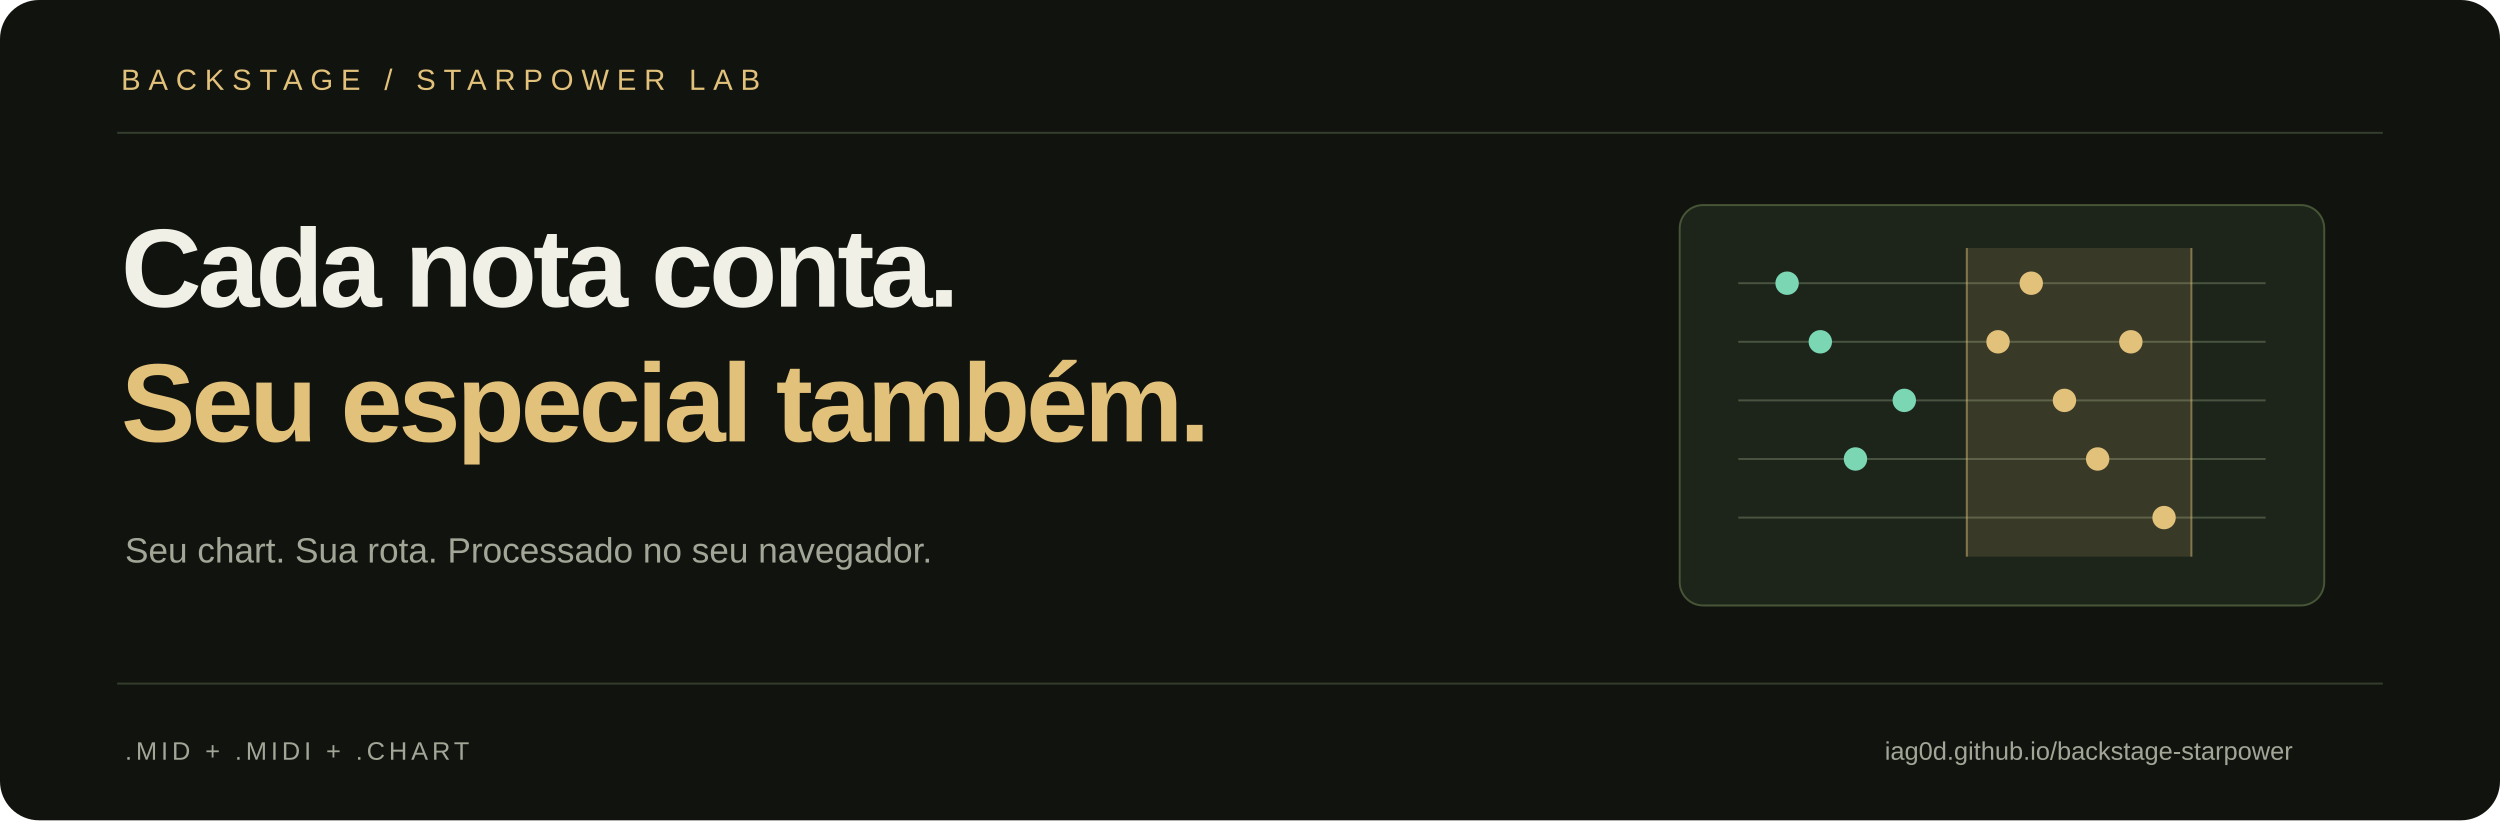
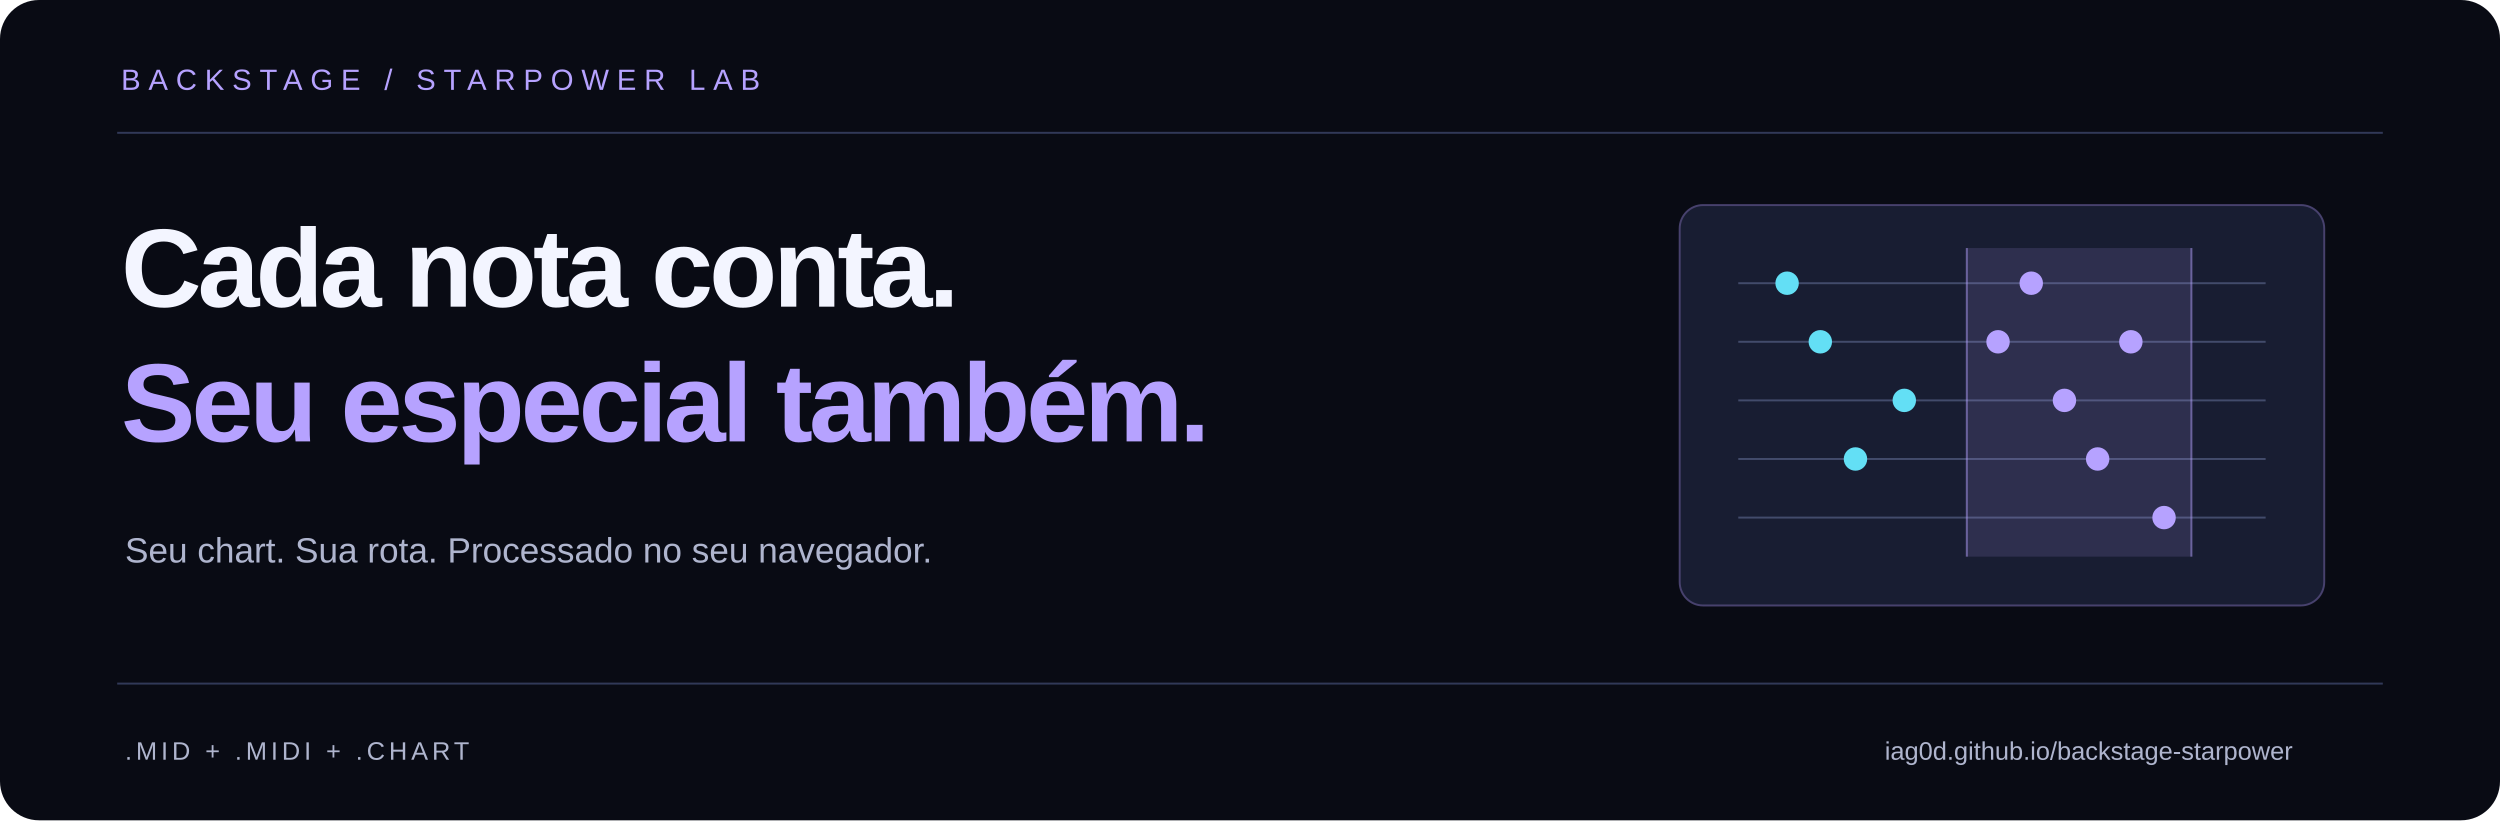
<svg xmlns="http://www.w3.org/2000/svg" width="1280" height="420" viewBox="0 0 1280 420">
-   <rect width="1280" height="420" rx="20" fill="#11130f" />
-   <path d="M60 350H1220M60 68H1220" stroke="#343e2c" />
+   <rect width="1280" height="420" rx="20" fill="#090b14" />
+   <path d="M60 350H1220M60 68H1220" stroke="#313958" />
  <g font-family="Segoe UI,Arial,sans-serif">
-     <text x="62" y="46" fill="#e2c17a" font-size="15" letter-spacing="4">BACKSTAGE / STARPOWER LAB</text>
-     <text x="62" y="157" fill="#f1f0e7" font-size="57" font-weight="600" letter-spacing="-2">Cada nota conta.</text>
-     <text x="62" y="226" fill="#e2c17a" font-size="57" font-weight="600" letter-spacing="-2">Seu especial também.</text>
-     <text x="64" y="288" fill="#a2a697" font-size="18">Seu chart. Sua rota. Processado no seu navegador.</text>
-     <text x="64" y="389" fill="#a2a697" font-size="13" letter-spacing="2">.MID + .MIDI + .CHART</text>
-     <text x="965" y="389" fill="#a2a697" font-size="13">iag0d.github.io/backstage-starpower</text>
+     <text x="62" y="46" fill="#b6a2ff" font-size="15" letter-spacing="4">BACKSTAGE / STARPOWER LAB</text>
+     <text x="62" y="157" fill="#f3f5ff" font-size="57" font-weight="600" letter-spacing="-2">Cada nota conta.</text>
+     <text x="62" y="226" fill="#b6a2ff" font-size="57" font-weight="600" letter-spacing="-2">Seu especial também.</text>
+     <text x="64" y="288" fill="#afb5ce" font-size="18">Seu chart. Sua rota. Processado no seu navegador.</text>
+     <text x="64" y="389" fill="#afb5ce" font-size="13" letter-spacing="2">.MID + .MIDI + .CHART</text>
+     <text x="965" y="389" fill="#afb5ce" font-size="13">iag0d.github.io/backstage-starpower</text>
  </g>
  <g transform="translate(860 105)">
-     <rect width="330" height="205" rx="12" fill="#1d241a" stroke="#475536" />
-     <path d="M30 40H300M30 70H300M30 100H300M30 130H300M30 160H300" stroke="#495440" />
-     <rect x="147" y="22" width="115" height="158" fill="#e2c17a" opacity=".14" />
-     <path d="M147 22V180M262 22V180" stroke="#e2c17a" opacity=".5" />
-     <g fill="#7bd6b4">
+     <rect width="330" height="205" rx="12" fill="#181d32" stroke="#47416d" />
+     <path d="M30 40H300M30 70H300M30 100H300M30 130H300M30 160H300" stroke="#424b6b" />
+     <rect x="147" y="22" width="115" height="158" fill="#b6a2ff" opacity=".14" />
+     <path d="M147 22V180M262 22V180" stroke="#b6a2ff" opacity=".5" />
+     <g fill="#63dff5">
      <circle cx="55" cy="40" r="6" />
      <circle cx="72" cy="70" r="6" />
      <circle cx="90" cy="130" r="6" />
      <circle cx="115" cy="100" r="6" />
    </g>
-     <g fill="#e2c17a">
+     <g fill="#b6a2ff">
      <circle cx="163" cy="70" r="6" />
      <circle cx="180" cy="40" r="6" />
      <circle cx="197" cy="100" r="6" />
      <circle cx="214" cy="130" r="6" />
      <circle cx="231" cy="70" r="6" />
      <circle cx="248" cy="160" r="6" />
    </g>
  </g>
</svg>
